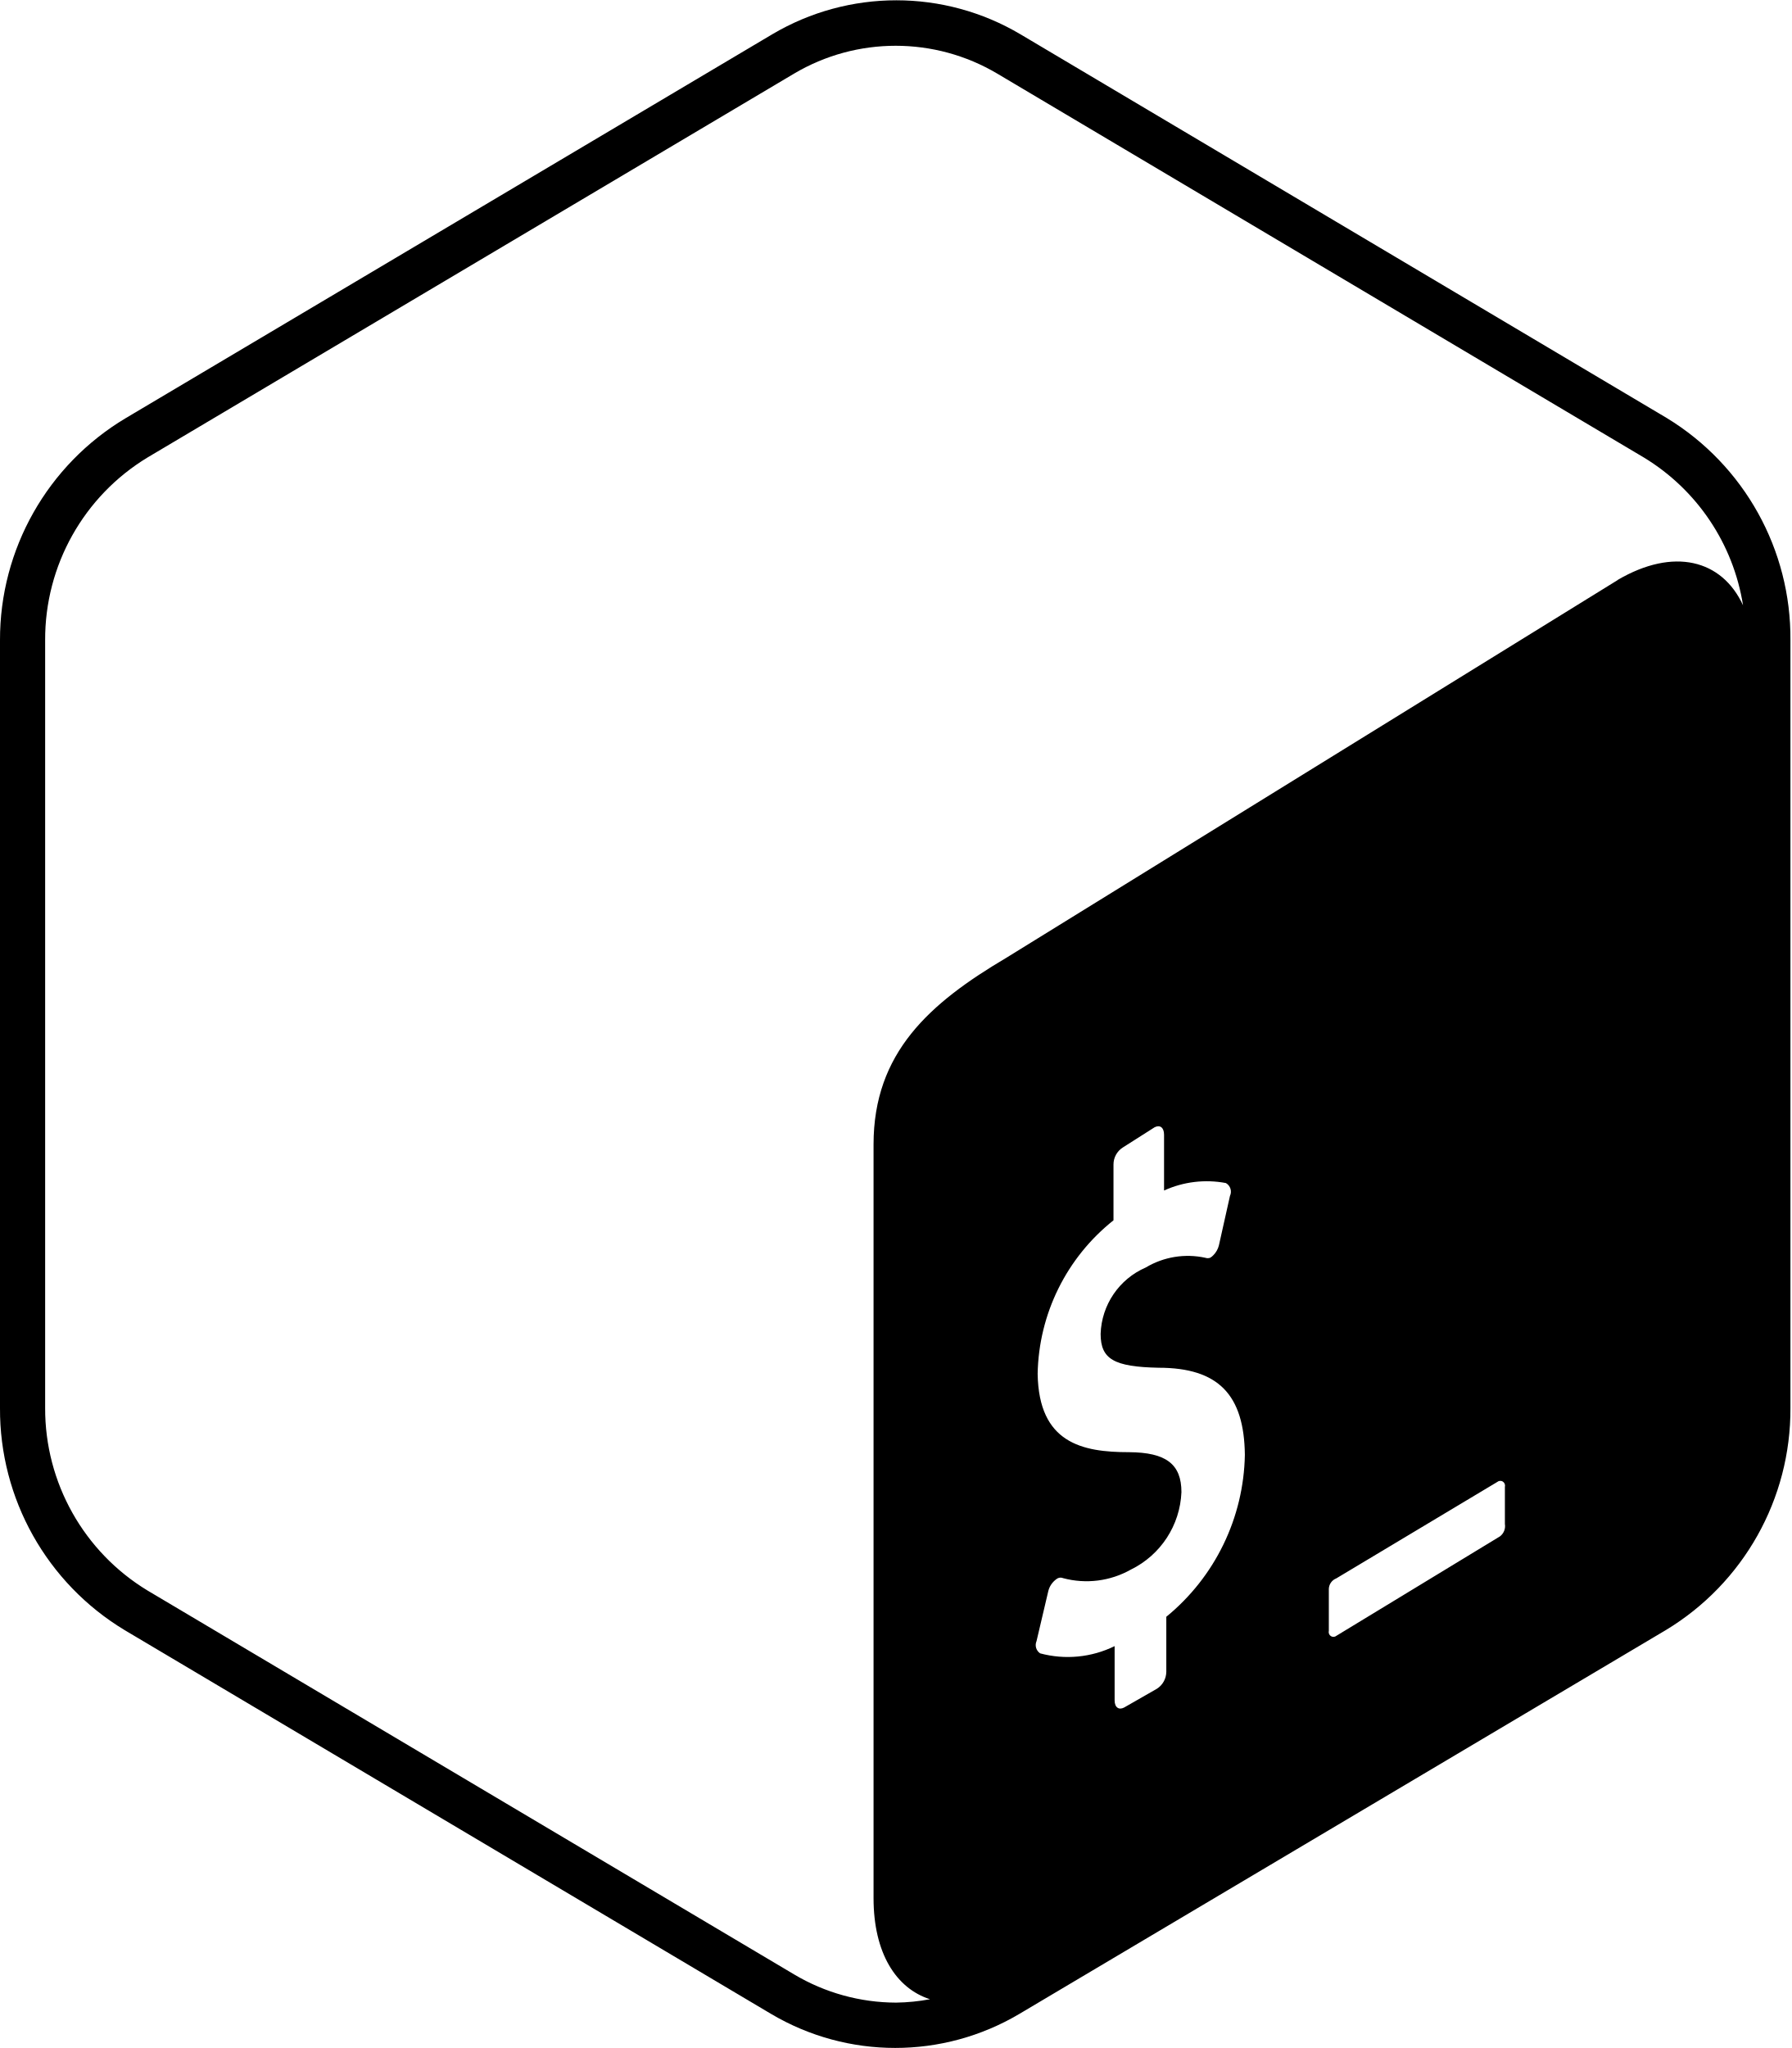
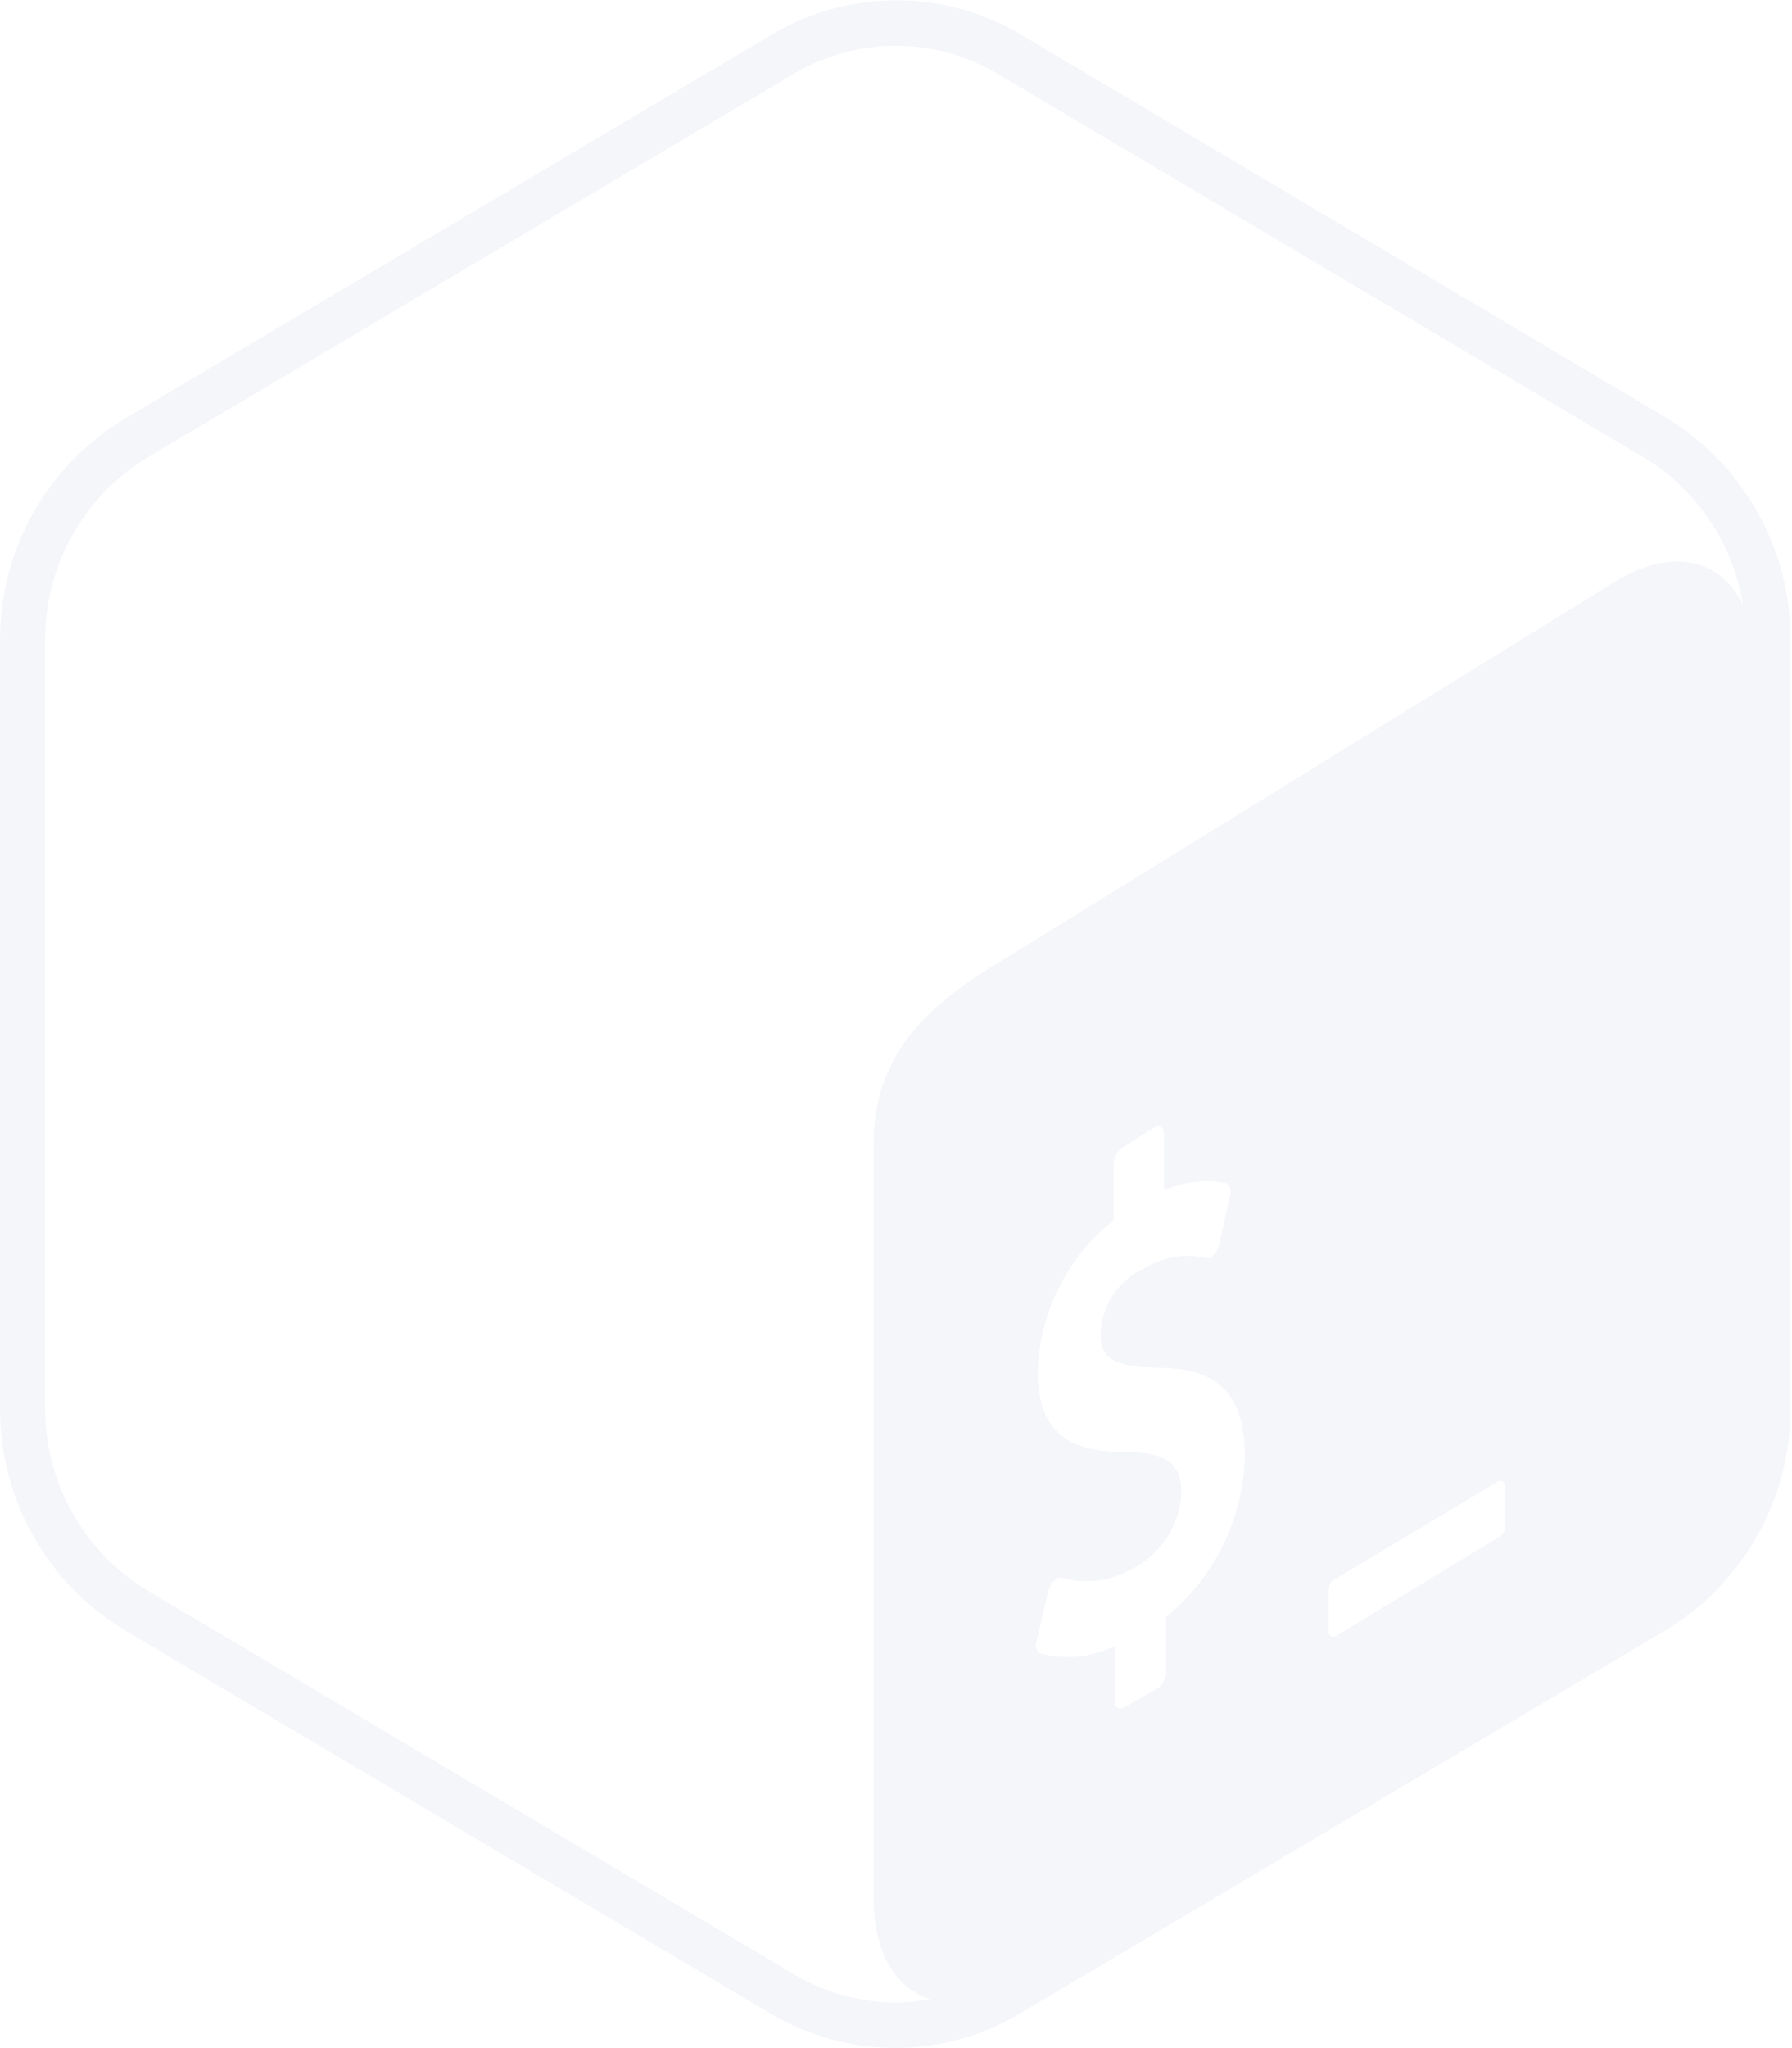
<svg xmlns="http://www.w3.org/2000/svg" id="Layer_1" data-name="Layer 1" viewBox="0 0 79.37 90.71">
  <defs>
-     <style>.cls-1{fill:##f5f6fa;}</style>
+     <style>.cls-1{fill:#f5f6fa;}</style>
  </defs>
  <path class="cls-1" d="M73.85,18.52l-28.64-17a10.79,10.79,0,0,0-11,0l-28.64,17A11.42,11.42,0,0,0,0,28.36v34a11.42,11.42,0,0,0,5.52,9.84l28.64,17a10.79,10.79,0,0,0,11,0l28.64-17a11.42,11.42,0,0,0,5.52-9.84v-34A11.42,11.42,0,0,0,73.85,18.52ZM51.67,71.61l0,2.44a0.9,0.9,0,0,1-.42.75l-1.45.83c-0.23.12-.42,0-0.42-0.32l0-2.4a4.71,4.71,0,0,1-3.3.32,0.44,0.44,0,0,1-.16-0.54l0.52-2.21A0.92,0.92,0,0,1,46.73,70a0.58,0.58,0,0,1,.14-0.1,0.29,0.29,0,0,1,.23,0,4,4,0,0,0,3-.38,4,4,0,0,0,2.24-3.43c0-1.24-.68-1.76-2.32-1.77-2.08,0-4-.4-4.05-3.47a8.89,8.89,0,0,1,3.36-6.8l0-2.47a0.89,0.89,0,0,1,.42-0.76l1.4-.89c0.23-.12.42,0,0.42,0.33l0,2.47a4.56,4.56,0,0,1,2.74-.33,0.44,0.44,0,0,1,.18.57L54,55.16a0.94,0.94,0,0,1-.25.44,0.58,0.58,0,0,1-.14.11,0.33,0.33,0,0,1-.21,0,3.63,3.63,0,0,0-2.64.43,3.32,3.32,0,0,0-2,2.94c0,1.12.59,1.46,2.57,1.5,2.65,0,3.79,1.2,3.82,3.86A9.48,9.48,0,0,1,51.67,71.61Zm15-4.11a0.57,0.57,0,0,1-.22.55l-7.24,4.4a0.21,0.21,0,0,1-.34-0.21V70.37a0.52,0.52,0,0,1,.33-0.46l7.13-4.27a0.21,0.21,0,0,1,.34.21V67.5Zm5-41.81L44.57,42.43c-3.38,2-5.87,4.19-5.87,8.26V84.07c0,2.44,1,4,2.5,4.48a8.77,8.77,0,0,1-1.5.15,8.87,8.87,0,0,1-4.52-1.25l-28.64-17A9.42,9.42,0,0,1,2,62.36v-34a9.42,9.42,0,0,1,4.54-8.1l28.64-17a8.83,8.83,0,0,1,9,0l28.64,17a9.36,9.36,0,0,1,4.4,6.55C76.29,24.79,74.15,24.23,71.66,25.69Z" />
</svg>
